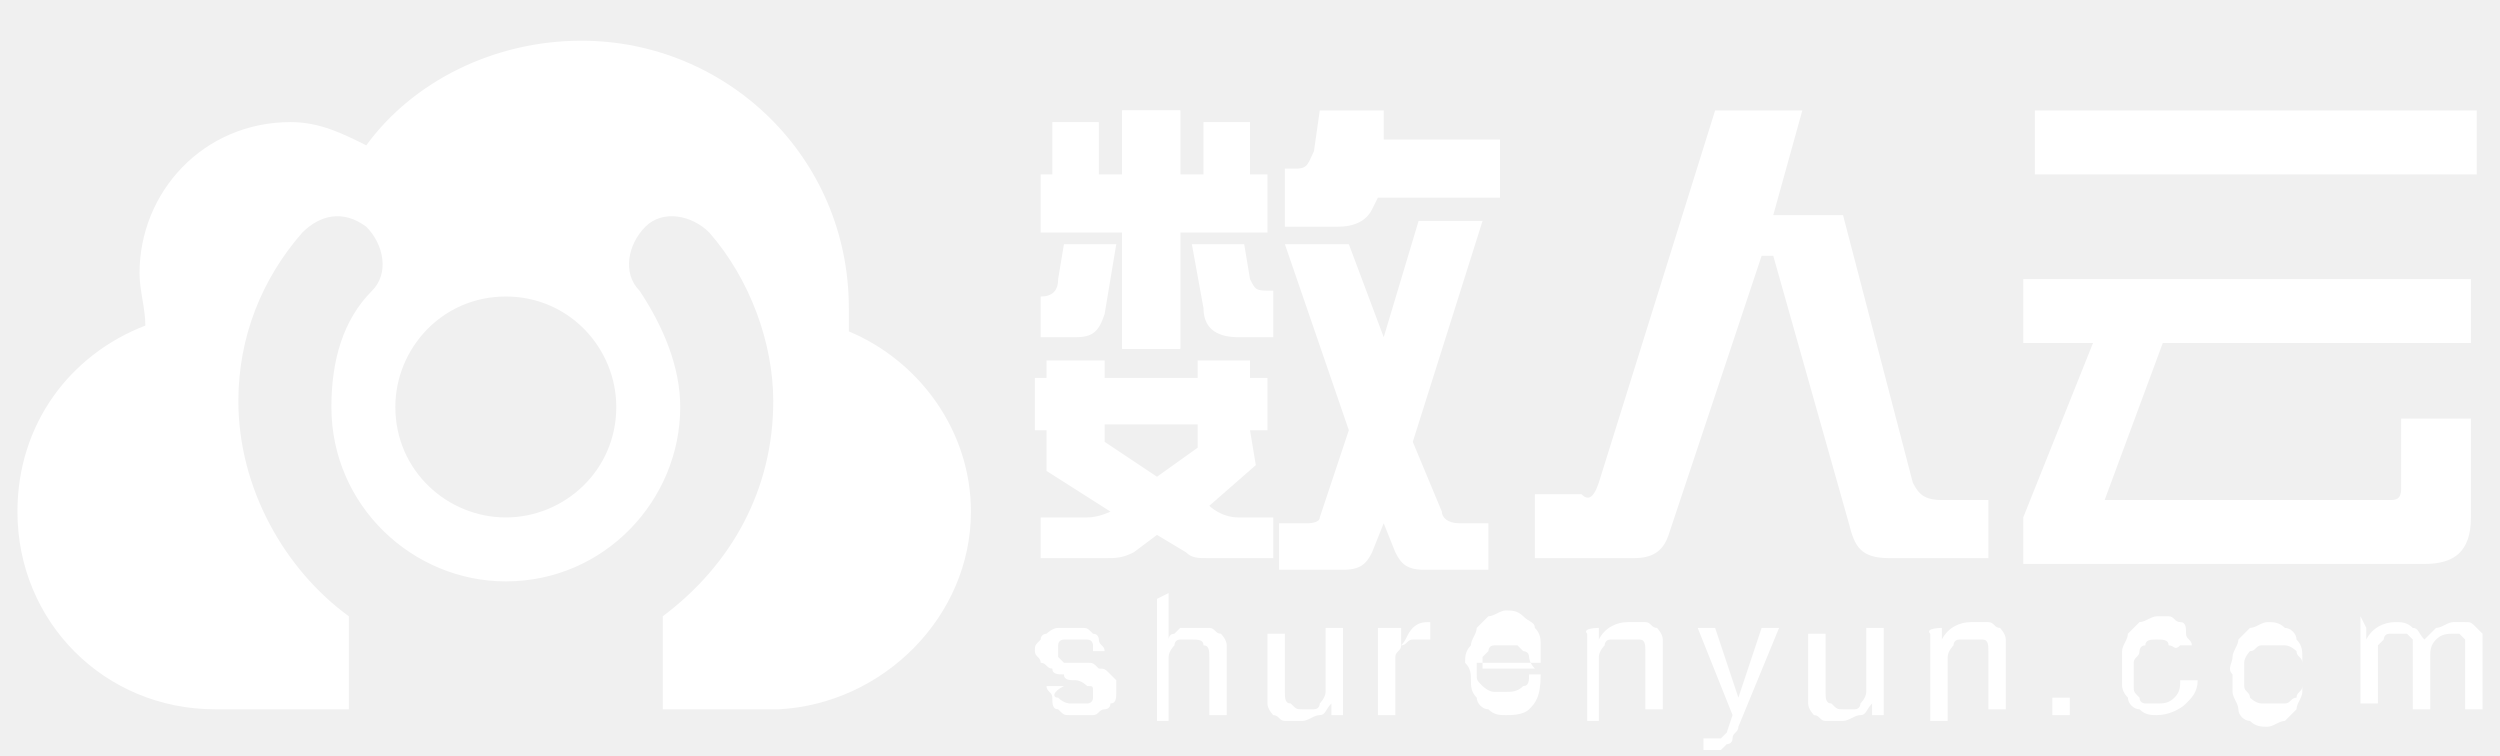
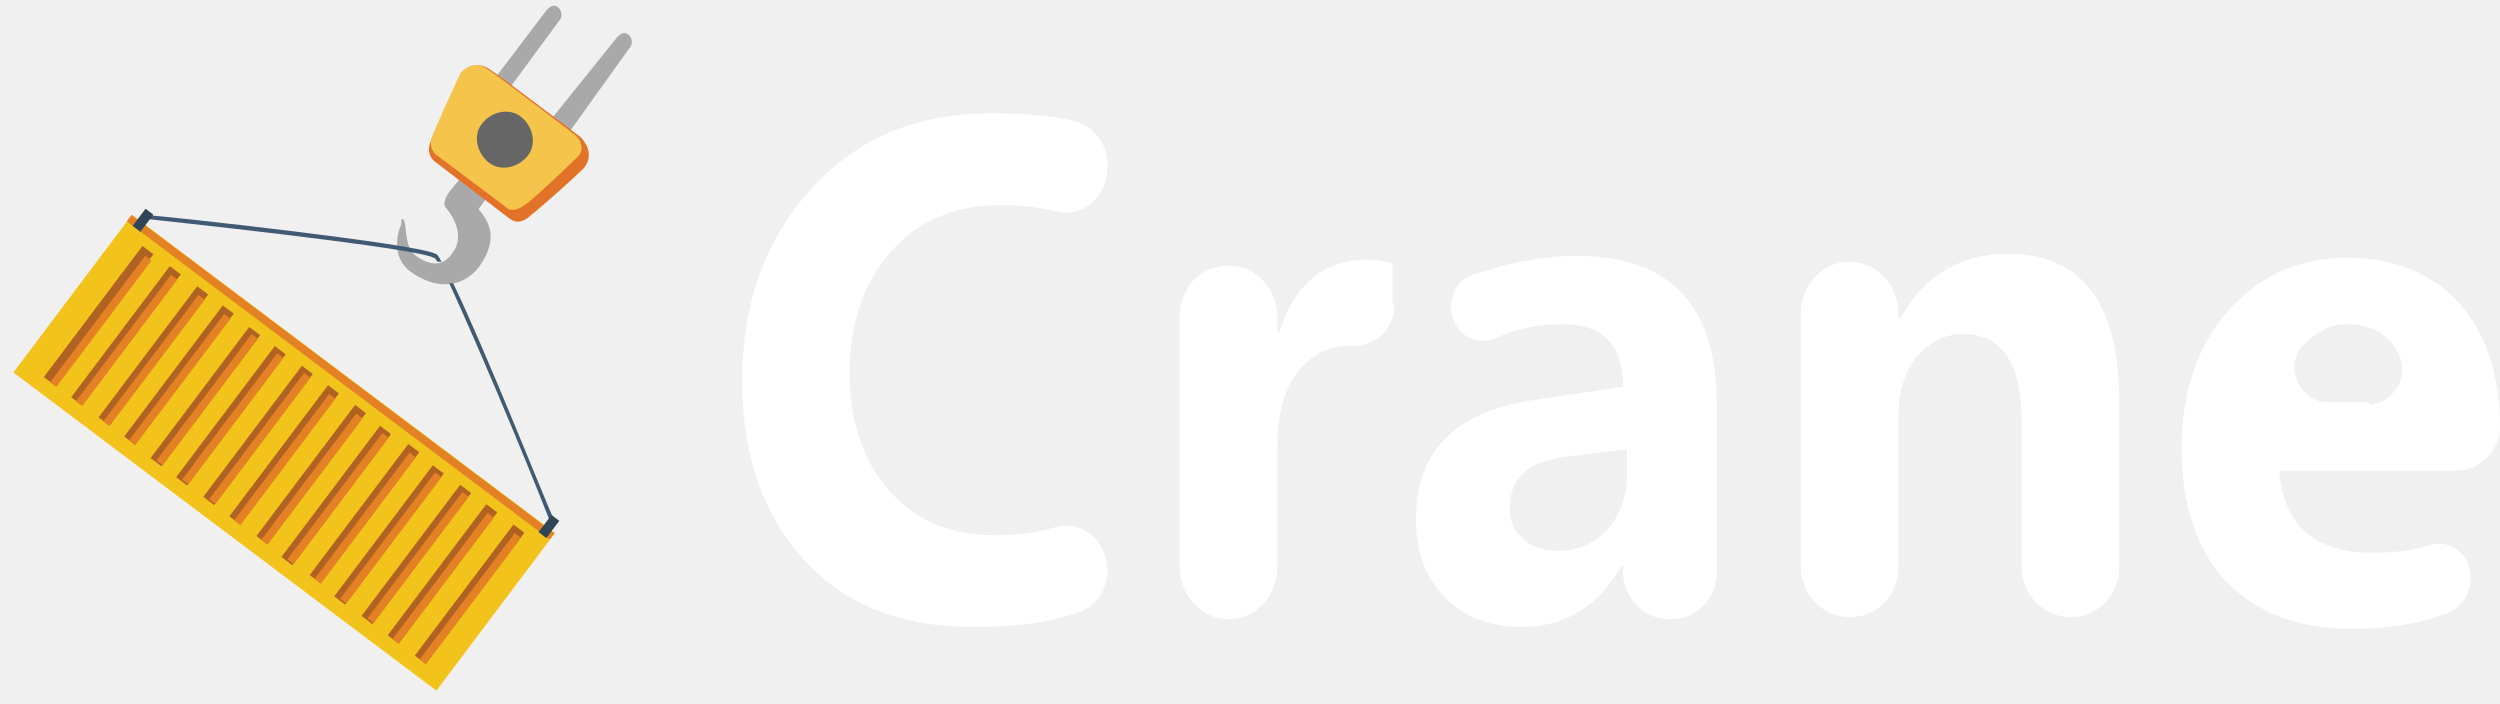
- <svg xmlns="http://www.w3.org/2000/svg" width="43px" height="13px" viewBox="0 0 43 13" version="1.1">
+ <svg xmlns="http://www.w3.org/2000/svg" width="128px" height="36px" viewBox="0 0 128 36" version="1.1">
  <defs />
  <g id="Page-1" stroke="none" stroke-width="1" fill="none" fill-rule="evenodd">
-     <g id="数人云-白色" fill="#FFFFFF">
-       <path d="M14.6,5.3 C14.6,2.7 12.5,0.7 10,0.7 C8.5,0.7 7.1,1.4 6.3,2.5 C5.9,2.3 5.5,2.1 5,2.1 C3.5,2.1 2.4,3.3 2.4,4.7 C2.4,5 2.5,5.3 2.5,5.6 C1.2,6.1 0.3,7.3 0.3,8.8 C0.3,10.7 1.8,12.2 3.7,12.2 L3.8,12.2 L6,12.2 L6,10.6 C4.9,9.8 4.1,8.4 4.1,6.9 C4.1,5.8 4.5,4.8 5.2,4 C5.5,3.7 5.9,3.6 6.3,3.9 C6.6,4.2 6.7,4.7 6.4,5 C5.9,5.5 5.7,6.2 5.7,7 C5.7,8.7 7.1,10 8.7,10 C10.4,10 11.7,8.6 11.7,7 C11.7,6.3 11.4,5.6 11,5 C10.7,4.7 10.8,4.2 11.1,3.9 C11.4,3.6 11.9,3.7 12.2,4 C12.9,4.8 13.3,5.9 13.3,6.9 C13.3,8.4 12.6,9.7 11.4,10.6 L11.4,12.2 L13.4,12.2 C15.2,12.1 16.7,10.6 16.7,8.8 C16.7,7.4 15.8,6.2 14.6,5.7 L14.6,5.3 Z M8.7,8.9 C7.7,8.9 6.8,8.1 6.8,7 C6.8,6 7.6,5.1 8.7,5.1 C9.8,5.1 10.6,6 10.6,7 C10.6,8.1 9.7,8.9 8.7,8.9 L8.7,8.9 Z" id="Shape" />
-       <g id="Group" transform="translate(17, 1)">
-         <g transform="translate(0, 9)" id="Shape">
-           <path d="M1.2,2 C1.2,2 1.2,2.1 1.2,2 C1.3,2.1 1.4,2.1 1.4,2.1 L1.5,2.1 L1.6,2.1 L1.7,2.1 C1.7,2.1 1.8,2.1 1.8,2 L1.8,1.9 C1.8,1.8 1.8,1.8 1.7,1.8 C1.7,1.8 1.6,1.7 1.5,1.7 C1.4,1.7 1.3,1.7 1.3,1.6 C1.2,1.6 1.1,1.6 1.1,1.5 C1,1.5 1,1.4 0.9,1.4 C0.9,1.3 0.8,1.3 0.8,1.2 C0.8,1.1 0.8,1.1 0.9,1 C0.9,0.9 1,0.9 1,0.9 C1,0.9 1.1,0.8 1.2,0.8 L1.4,0.8 L1.6,0.8 C1.7,0.8 1.7,0.8 1.8,0.9 C1.9,0.9 1.9,1 1.9,1 C1.9,1.1 2,1.1 2,1.2 L1.8,1.2 L1.8,1.1 C1.8,1.1 1.8,1 1.7,1 L1.6,1 L1.5,1 L1.4,1 L1.3,1 C1.3,1 1.2,1 1.2,1.1 L1.2,1.2 L1.2,1.3 L1.3,1.4 L1.5,1.4 L1.7,1.4 C1.8,1.4 1.8,1.4 1.9,1.5 C2,1.5 2,1.5 2.1,1.6 L2.2,1.7 L2.2,1.9 C2.2,2 2.2,2.1 2.1,2.1 C2.1,2.2 2,2.2 2,2.2 C1.9,2.2 1.9,2.3 1.8,2.3 L1.6,2.3 L1.4,2.3 C1.3,2.3 1.3,2.3 1.2,2.2 C1.1,2.2 1.1,2.1 1.1,2 C1.1,1.9 1,1.9 1,1.8 L1.3,1.8 C1.1,1.9 1.1,2 1.2,2 L1.2,2 Z" />
-           <path d="M3.1,0.2 L3.1,1 L3.1,1 C3.1,1 3.1,0.9 3.2,0.9 L3.3,0.8 L3.4,0.8 L3.5,0.8 L3.8,0.8 C3.9,0.8 3.9,0.9 4,0.9 C4,0.9 4.1,1 4.1,1.1 L4.1,1.3 L4.1,2.3 L3.8,2.3 L3.8,1.3 C3.8,1.2 3.8,1.1 3.7,1.1 C3.7,1 3.6,1 3.5,1 L3.3,1 C3.2,1 3.2,1.1 3.2,1.1 C3.2,1.1 3.1,1.2 3.1,1.3 L3.1,1.5 L3.1,2.4 L2.9,2.4 L2.9,0.3 L3.1,0.2 L3.1,0.2 L3.1,0.2 Z" />
-           <path d="M5.9,2.3 L5.9,2.1 L5.9,2.1 C5.8,2.2 5.8,2.3 5.7,2.3 C5.6,2.3 5.5,2.4 5.4,2.4 L5.1,2.4 C5,2.4 5,2.3 4.9,2.3 C4.9,2.3 4.8,2.2 4.8,2.1 L4.8,1.9 L4.8,0.9 L5.1,0.9 L5.1,1.9 C5.1,2 5.1,2.1 5.2,2.1 C5.3,2.2 5.3,2.2 5.4,2.2 L5.6,2.2 C5.7,2.2 5.7,2.1 5.7,2.1 C5.7,2.1 5.8,2 5.8,1.9 L5.8,1.7 L5.8,0.8 L6.1,0.8 L6.1,2.3 L5.9,2.3 L5.9,2.3 L5.9,2.3 L5.9,2.3 Z" />
-           <path d="M7.1,0.8 L7.1,1.1 L7.1,1.1 C7.2,1 7.2,0.9 7.3,0.8 C7.4,0.7 7.5,0.7 7.6,0.7 L7.6,1 L7.3,1 C7.2,1 7.2,1.1 7.1,1.1 C7.1,1.2 7,1.2 7,1.3 L7,1.6 L7,2.3 L6.7,2.3 L6.7,0.8 L7.1,0.8 L7.1,0.8 L7.1,0.8 Z" />
-           <path d="M9.3,2.2 C9.2,2.3 9,2.3 8.9,2.3 C8.8,2.3 8.7,2.3 8.6,2.2 C8.5,2.2 8.4,2.1 8.4,2 C8.3,1.9 8.3,1.8 8.3,1.7 C8.3,1.6 8.3,1.5 8.2,1.4 C8.2,1.3 8.2,1.2 8.3,1.1 C8.3,1 8.4,0.9 8.4,0.8 C8.5,0.7 8.5,0.7 8.6,0.6 C8.7,0.6 8.8,0.5 8.9,0.5 C9,0.5 9.1,0.5 9.2,0.6 C9.3,0.7 9.4,0.7 9.4,0.8 C9.5,0.9 9.5,1 9.5,1.1 L9.5,1.4 L8.4,1.4 L8.4,1.6 C8.4,1.7 8.4,1.7 8.5,1.8 C8.5,1.8 8.6,1.9 8.7,1.9 L8.9,1.9 C9,1.9 9.1,1.9 9.2,1.8 C9.3,1.8 9.3,1.7 9.3,1.6 L9.5,1.6 C9.5,2 9.4,2.1 9.3,2.2 L9.3,2.2 Z M9.3,1.3 C9.3,1.2 9.2,1.2 9.2,1.2 L9.1,1.1 L8.9,1.1 L8.7,1.1 C8.6,1.1 8.6,1.2 8.6,1.2 L8.5,1.3 L8.5,1.5 L9.4,1.5 C9.3,1.4 9.3,1.3 9.3,1.3 L9.3,1.3 Z" />
-           <path d="M10.5,0.8 L10.5,1 L10.5,1 C10.6,0.8 10.8,0.7 11,0.7 L11.3,0.7 C11.4,0.7 11.4,0.8 11.5,0.8 C11.5,0.8 11.6,0.9 11.6,1 L11.6,1.2 L11.6,2.2 L11.3,2.2 L11.3,1.2 C11.3,1.1 11.3,1 11.2,1 L10.9,1 L10.7,1 C10.6,1 10.6,1.1 10.6,1.1 C10.6,1.1 10.5,1.2 10.5,1.3 L10.5,1.5 L10.5,2.4 L10.3,2.4 L10.3,0.9 C10.2,0.8 10.5,0.8 10.5,0.8 L10.5,0.8 Z" />
-           <path d="M12.9,2.5 C12.9,2.6 12.8,2.6 12.8,2.7 C12.8,2.8 12.7,2.8 12.7,2.8 L12.6,2.9 L12.5,2.9 L12.4,2.9 L12.3,2.9 L12.3,2.7 L12.4,2.7 L12.5,2.7 L12.6,2.7 L12.7,2.6 L12.8,2.3 L12.2,0.8 L12.5,0.8 L12.9,2 L12.9,2 L13.3,0.8 L13.6,0.8 L12.9,2.5 L12.9,2.5 Z" />
-           <path d="M15.2,2.3 L15.2,2.1 L15.2,2.1 C15.1,2.2 15.1,2.3 15,2.3 C14.9,2.3 14.8,2.4 14.7,2.4 L14.4,2.4 C14.3,2.4 14.3,2.3 14.2,2.3 C14.2,2.3 14.1,2.2 14.1,2.1 L14.1,1.9 L14.1,0.9 L14.4,0.9 L14.4,1.9 C14.4,2 14.4,2.1 14.5,2.1 C14.6,2.2 14.6,2.2 14.7,2.2 L14.9,2.2 C15,2.2 15,2.1 15,2.1 C15,2.1 15.1,2 15.1,1.9 L15.1,1.7 L15.1,0.8 L15.4,0.8 L15.4,2.3 L15.2,2.3 L15.2,2.3 L15.2,2.3 L15.2,2.3 Z" />
-           <path d="M16.4,0.8 L16.4,1 L16.4,1 C16.5,0.8 16.7,0.7 16.9,0.7 L17.2,0.7 C17.3,0.7 17.3,0.8 17.4,0.8 C17.4,0.8 17.5,0.9 17.5,1 L17.5,1.2 L17.5,2.2 L17.2,2.2 L17.2,1.2 C17.2,1.1 17.2,1 17.1,1 L16.9,1 L16.7,1 C16.6,1 16.6,1.1 16.6,1.1 C16.6,1.1 16.5,1.2 16.5,1.3 L16.5,1.5 L16.5,2.4 L16.2,2.4 L16.2,0.9 C16.1,0.8 16.4,0.8 16.4,0.8 L16.4,0.8 Z" />
-           <path d="M18.6,2 L18.6,2.3 L18.3,2.3 L18.3,2 L18.6,2 L18.6,2 Z" />
-           <path d="M20.3,1.1 C20.3,1 20.2,1 20.1,1 C20,1 19.9,1 19.9,1.1 C19.8,1.1 19.8,1.2 19.8,1.2 C19.8,1.3 19.7,1.3 19.7,1.4 L19.7,1.6 L19.7,1.8 C19.7,1.9 19.7,1.9 19.8,2 C19.8,2.1 19.9,2.1 19.9,2.1 L20.1,2.1 C20.2,2.1 20.3,2.1 20.4,2 C20.5,1.9 20.5,1.8 20.5,1.7 L20.8,1.7 C20.8,1.9 20.7,2 20.6,2.1 C20.5,2.2 20.3,2.3 20.1,2.3 C20,2.3 19.9,2.3 19.8,2.2 C19.7,2.2 19.6,2.1 19.6,2 C19.5,1.9 19.5,1.8 19.5,1.8 L19.5,1.5 L19.5,1.2 C19.5,1.1 19.6,1 19.6,0.9 C19.7,0.8 19.7,0.8 19.8,0.7 C19.9,0.7 20,0.6 20.1,0.6 L20.3,0.6 C20.4,0.6 20.4,0.7 20.5,0.7 C20.6,0.7 20.6,0.8 20.6,0.9 C20.6,1 20.7,1 20.7,1.1 L20.5,1.1 C20.4,1.2 20.4,1.1 20.3,1.1 L20.3,1.1 Z" />
-           <path d="M21.4,1.3 C21.4,1.2 21.5,1.1 21.5,1 C21.6,0.9 21.6,0.9 21.7,0.8 C21.8,0.8 21.9,0.7 22,0.7 C22.1,0.7 22.2,0.7 22.3,0.8 C22.4,0.8 22.5,0.9 22.5,1 C22.6,1.1 22.6,1.2 22.6,1.3 L22.6,1.6 L22.6,1.9 C22.6,2 22.5,2.1 22.5,2.2 C22.4,2.3 22.4,2.3 22.3,2.4 C22.2,2.4 22.1,2.5 22,2.5 C21.9,2.5 21.8,2.5 21.7,2.4 C21.6,2.4 21.5,2.3 21.5,2.2 C21.5,2.1 21.4,2 21.4,1.9 L21.4,1.6 C21.3,1.5 21.4,1.4 21.4,1.3 L21.4,1.3 Z M21.6,1.8 C21.6,1.9 21.7,1.9 21.7,2 C21.7,2 21.8,2.1 21.9,2.1 L22.1,2.1 L22.3,2.1 C22.4,2.1 22.4,2 22.5,2 C22.5,1.9 22.6,1.9 22.6,1.8 L22.6,1.6 L22.6,1.4 C22.6,1.3 22.5,1.3 22.5,1.2 C22.5,1.2 22.4,1.1 22.3,1.1 L22.1,1.1 L21.9,1.1 C21.8,1.1 21.8,1.2 21.7,1.2 C21.7,1.2 21.6,1.3 21.6,1.4 L21.6,1.6 L21.6,1.8 L21.6,1.8 Z" />
-           <path d="M23.7,0.8 L23.7,1 L23.7,1 C23.8,0.8 24,0.7 24.2,0.7 C24.3,0.7 24.4,0.7 24.5,0.8 C24.6,0.8 24.6,0.9 24.7,1 C24.8,0.9 24.8,0.9 24.9,0.8 C25,0.8 25.1,0.7 25.2,0.7 L25.4,0.7 C25.5,0.7 25.5,0.7 25.6,0.8 L25.7,0.9 L25.7,1.1 L25.7,2.2 L25.4,2.2 L25.4,1.2 L25.4,1.1 L25.4,1 L25.3,0.9 L25.2,0.9 C25.1,0.9 25,0.9 24.9,1 C24.8,1.1 24.8,1.2 24.8,1.3 L24.8,2.2 L24.5,2.2 L24.5,1.2 L24.5,1.1 L24.5,1 L24.4,0.9 L24.3,0.9 L24.1,0.9 C24,0.9 24,1 24,1 L23.9,1.1 L23.9,1.2 L23.9,2.1 L23.6,2.1 L23.6,0.6 L23.7,0.8 L23.7,0.8 L23.7,0.8 Z" />
+     <g id="crane1">
+       <g id="XMLID_4038_">
+         <g id="XMLID_4084_">
+           <g id="XMLID_4306_" transform="translate(23, 0)" fill="#AAA9A9">
+             <g id="XMLID_4307_">
+               <path d="M4.4,9.2 L0.6,6.3 L5,0.5 C5.2,0.3 5.4,0.2 5.6,0.4 L5.6,0.4 C5.8,0.6 5.8,0.9 5.6,1.1 L2,6 L4.1,7.5 L8.6,1.9 C8.8,1.7 9,1.6 9.2,1.8 L9.2,1.8 C9.4,2 9.4,2.3 9.2,2.5 L4.4,9.2 L4.4,9.2 Z" id="XMLID_4308_" />
+             </g>
+           </g>
+           <g id="XMLID_4085_" transform="translate(0, 3)">
+             <g id="XMLID_4299_" transform="translate(20, 0)">
+               <g id="XMLID_4304_" transform="translate(0, 6)" fill="#AAA9A9">
+                 <path d="M4.5,4.7 C5.6,3.2 5,2.3 4.5,1.7 C4.5,1.7 4.9,1.2 4.9,1.1 L3.6,0.1 L3.1,0.7 C3.1,0.7 2.6,1.3 2.8,1.6 C3.4,2.3 3.7,3.2 3.2,3.9 C2.7,4.7 2,4.6 1.3,4.1 C0.6,3.6 0.9,2.3 0.6,2.2 C0.5,2.2 0.6,2.4 0.5,2.6 C0.3,3.1 0.1,4.2 1,4.9 C2.4,5.9 3.7,5.7 4.5,4.7 L4.5,4.7 Z" id="XMLID_4305_" />
+               </g>
+               <g id="XMLID_4302_" transform="translate(1, 0)" fill="#E27228">
+                 <path d="M8.7,4 C8.7,4 4.5,0.8 4,0.5 C3.7,0.3 3.1,0.2 2.6,0.8 C2.6,0.8 1,4.2 1,4.4 C0.9,4.7 1,5.1 1.3,5.3 L5.1,8.2 C5.5,8.5 5.9,8.3 6.2,8 C6.6,7.7 8.3,6.2 8.9,5.6 C9.3,5.1 9.2,4.5 8.7,4 L8.7,4 Z" id="XMLID_4303_" />
+               </g>
+               <g id="XMLID_4300_" transform="translate(2, 0)" fill="#F4C44B">
+                 <path d="M7.3,3.8 C7.3,3.8 3.4,0.8 2.9,0.5 C2.6,0.3 2.1,0.2 1.6,0.7 C1.6,0.7 0.1,3.9 0.1,4.1 C3.42087469e-15,4.4 0.1,4.7 0.3,4.9 L3.9,7.6 C4.2,7.9 4.6,7.7 5,7.4 C5.4,7.1 6.9,5.7 7.5,5.1 C7.9,4.8 7.9,4.2 7.3,3.8 L7.3,3.8 Z" id="XMLID_4301_" />
+               </g>
+             </g>
+             <path d="M27,5 C26.5,5.6 25.6,5.8 25,5.3 C24.4,4.8 24.2,3.9 24.7,3.3 C25.2,2.7 26.1,2.5 26.7,3 C27.3,3.5 27.5,4.4 27,5 L27,5 Z" id="XMLID_4298_" fill="#666666" />
+             <g id="XMLID_4086_" transform="translate(0, 7)">
+               <g id="XMLID_4296_" fill="#F2C31B">
+                 <rect id="XMLID_4297_" transform="translate(14.54903, 13.17962) rotate(36.95584) translate(-14.54903, -13.17962) " x="0.999" y="8.13" width="27.1" height="10.1" />
+               </g>
+               <g id="XMLID_4098_" transform="translate(2, 2)">
+                 <g id="XMLID_4247_">
+                   <g id="XMLID_4279_" fill="#B06223">
+                     <rect id="XMLID_4295_" transform="translate(3.047315, 4.16098) rotate(36.95584) translate(-3.047315, -4.16098) " x="2.697" y="-0.039" width="0.7" height="8.4" />
+                   </g>
+                   <g id="XMLID_4277_" transform="translate(0, 1)" fill="#E48124">
+                     <rect id="XMLID_4278_" transform="translate(3.16028, 3.454735) rotate(36.95584) translate(-3.16028, -3.454735) " x="2.96" y="-0.595" width="0.4" height="8.1" />
+                   </g>
+                   <g id="XMLID_4275_" transform="translate(1, 1)" fill="#B06223">
+                     <rect id="XMLID_4276_" transform="translate(3.449755, 4.19206) rotate(36.95584) translate(-3.449755, -4.19206) " x="3.1" y="-0.008" width="0.7" height="8.4" />
+                   </g>
+                   <g id="XMLID_4273_" transform="translate(1, 2)" fill="#E48124">
+                     <rect id="XMLID_4274_" transform="translate(3.48281, 3.425595) rotate(36.95584) translate(-3.48281, -3.425595) " x="3.283" y="-0.624" width="0.4" height="8.1" />
+                   </g>
+                   <g id="XMLID_4271_" transform="translate(3, 2)" fill="#B06223">
+                     <rect id="XMLID_4272_" transform="translate(2.852095, 4.22324) rotate(36.95584) translate(-2.852095, -4.22324) " x="2.502" y="0.023" width="0.7" height="8.4" />
+                   </g>
+                   <g id="XMLID_4269_" transform="translate(3, 3)" fill="#E48124">
+                     <rect id="XMLID_4270_" transform="translate(2.88525, 3.456675) rotate(36.95584) translate(-2.88525, -3.456675) " x="2.685" y="-0.593" width="0.4" height="8.1" />
+                   </g>
+                   <g id="XMLID_4267_" transform="translate(4, 3)" fill="#B06223">
+                     <rect id="XMLID_4268_" transform="translate(3.162525, 4.2025) rotate(36.95584) translate(-3.162525, -4.2025) " x="2.813" y="0.002" width="0.7" height="8.4" />
+                   </g>
+                   <g id="XMLID_4265_" transform="translate(4, 4)" fill="#E48124">
+                     <rect id="XMLID_4266_" transform="translate(3.19558, 3.435935) rotate(36.95584) translate(-3.19558, -3.435935) " x="2.996" y="-0.614" width="0.4" height="8.1" />
+                   </g>
+                   <g id="XMLID_4262_" transform="translate(5, 4)" fill="#B06223">
+                     <rect id="XMLID_4263_" transform="translate(3.513845, 4.30719) rotate(36.95584) translate(-3.513845, -4.30719) " x="3.164" y="0.107" width="0.7" height="8.4" />
+                   </g>
+                   <g id="XMLID_4260_" transform="translate(6, 5)" fill="#E48124">
+                     <rect id="XMLID_4261_" transform="translate(2.60692, 3.460915) rotate(36.95584) translate(-2.60692, -3.460915) " x="2.407" y="-0.589" width="0.4" height="8.1" />
+                   </g>
+                   <g id="XMLID_4258_" transform="translate(7, 5)" fill="#B06223">
+                     <rect id="XMLID_4259_" transform="translate(2.824075, 4.28655) rotate(36.95584) translate(-2.824075, -4.28655) " x="2.474" y="0.087" width="0.7" height="8.4" />
+                   </g>
+                   <g id="XMLID_4256_" transform="translate(7, 6)" fill="#E48124">
+                     <rect id="XMLID_4257_" transform="translate(2.91735, 3.440175) rotate(36.95584) translate(-2.91735, -3.440175) " x="2.717" y="-0.61" width="0.4" height="8.1" />
+                   </g>
+                   <g id="XMLID_4254_" transform="translate(8, 6)" fill="#B06223">
+                     <rect id="XMLID_4255_" transform="translate(3.210615, 4.29443) rotate(36.95584) translate(-3.210615, -4.29443) " x="2.861" y="0.094" width="0.7" height="8.4" />
+                   </g>
+                   <g id="XMLID_4252_" transform="translate(8, 7)" fill="#E48124">
+                     <rect id="XMLID_4253_" transform="translate(3.30359, 3.448055) rotate(36.95584) translate(-3.30359, -3.448055) " x="3.104" y="-0.602" width="0.4" height="8.1" />
+                   </g>
+                   <g id="XMLID_4250_" transform="translate(9, 7)" fill="#B06223">
+                     <rect id="XMLID_4251_" transform="translate(3.548845, 4.28869) rotate(36.95584) translate(-3.548845, -4.28869) " x="3.199" y="0.089" width="0.7" height="8.4" />
+                   </g>
+                   <g id="XMLID_4248_" transform="translate(9, 8)" fill="#E48124">
+                     <rect id="XMLID_4249_" transform="translate(3.5819, 3.522225) rotate(36.95584) translate(-3.5819, -3.522225) " x="3.382" y="-0.528" width="0.4" height="8.1" />
+                   </g>
+                 </g>
+                 <g id="XMLID_4099_" transform="translate(11, 8)">
+                   <g id="XMLID_4245_" fill="#B06223">
+                     <rect id="XMLID_4246_" transform="translate(2.935185, 4.29677) rotate(36.95584) translate(-2.935185, -4.29677) " x="2.585" y="0.097" width="0.7" height="8.4" />
+                   </g>
+                   <g id="XMLID_4243_" transform="translate(0, 1)" fill="#E48124">
+                     <rect id="XMLID_4244_" transform="translate(2.96804, 3.530205) rotate(36.95584) translate(-2.96804, -3.530205) " x="2.768" y="-0.52" width="0.4" height="8.1" />
+                   </g>
+                   <g id="XMLID_4241_" transform="translate(1, 1)" fill="#B06223">
+                     <rect id="XMLID_4242_" transform="translate(3.213295, 4.37084) rotate(36.95584) translate(-3.213295, -4.37084) " x="2.863" y="0.171" width="0.7" height="8.4" />
+                   </g>
+                   <g id="XMLID_4239_" transform="translate(1, 2)" fill="#E48124">
+                     <rect id="XMLID_4240_" transform="translate(3.30647, 3.524465) rotate(36.95584) translate(-3.30647, -3.524465) " x="3.106" y="-0.526" width="0.4" height="8.1" />
+                   </g>
+                   <g id="XMLID_4237_" transform="translate(2, 2)" fill="#B06223">
+                     <rect id="XMLID_4238_" transform="translate(3.659755, 4.29901) rotate(36.95584) translate(-3.659755, -4.29901) " x="3.31" y="0.099" width="0.7" height="8.4" />
+                   </g>
+                   <g id="XMLID_4235_" transform="translate(3, 3)" fill="#E48124">
+                     <rect id="XMLID_4236_" transform="translate(2.69271, 3.532345) rotate(36.95584) translate(-2.69271, -3.532345) " x="2.493" y="-0.518" width="0.4" height="8.1" />
+                   </g>
+                   <g id="XMLID_4233_" transform="translate(4, 3)" fill="#B06223">
+                     <rect id="XMLID_4234_" transform="translate(2.916065, 4.38808) rotate(36.95584) translate(-2.916065, -4.38808) " x="2.566" y="0.188" width="0.7" height="8.4" />
+                   </g>
+                   <g id="XMLID_4231_" transform="translate(4, 4)" fill="#E48124">
+                     <rect id="XMLID_4232_" transform="translate(3.00924, 3.541705) rotate(36.95584) translate(-3.00924, -3.541705) " x="2.809" y="-0.508" width="0.4" height="8.1" />
+                   </g>
+                   <g id="XMLID_4229_" transform="translate(5, 4)" fill="#B06223">
+                     <rect id="XMLID_4230_" transform="translate(3.314505, 4.38776) rotate(36.95584) translate(-3.314505, -4.38776) " x="2.965" y="0.188" width="0.7" height="8.4" />
+                   </g>
+                   <g id="XMLID_4227_" transform="translate(5, 5)" fill="#E48124">
+                     <rect id="XMLID_4228_" transform="translate(3.40758, 3.541285) rotate(36.95584) translate(-3.40758, -3.541285) " x="3.208" y="-0.509" width="0.4" height="8.1" />
+                   </g>
+                   <g id="XMLID_4106_" transform="translate(6, 5)" fill="#B06223">
+                     <rect id="XMLID_4107_" transform="translate(3.652835, 4.38192) rotate(36.95584) translate(-3.652835, -4.38192) " x="3.303" y="0.182" width="0.7" height="8.4" />
+                   </g>
+                   <g id="XMLID_4104_" transform="translate(7, 6)" fill="#E48124">
+                     <rect id="XMLID_4105_" transform="translate(2.68579, 3.615555) rotate(36.95584) translate(-2.68579, -3.615555) " x="2.486" y="-0.434" width="0.4" height="8.1" />
+                   </g>
+                   <g id="XMLID_4102_" transform="translate(8, 6)" fill="#B06223">
+                     <rect id="XMLID_4103_" transform="translate(3.043175, 4.4213) rotate(36.95584) translate(-3.043175, -4.4213) " x="2.693" y="0.221" width="0.7" height="8.4" />
+                   </g>
+                   <g id="XMLID_4100_" transform="translate(8, 7)" fill="#E48124">
+                     <rect id="XMLID_4101_" transform="translate(3.07633, 3.654835) rotate(36.95584) translate(-3.07633, -3.654835) " x="2.876" y="-0.395" width="0.4" height="8.1" />
+                   </g>
+                 </g>
+               </g>
+               <g id="XMLID_4096_" transform="translate(6, 1)" fill="#E48124">
+                 <rect id="XMLID_4097_" transform="translate(11.43703, 8.31547) rotate(36.95584) translate(-11.43703, -8.31547) " x="-2.113" y="8.115" width="27.1" height="0.4" />
+               </g>
+               <g id="XMLID_4092_" transform="translate(7, 1)" fill="#405A74">
+                 <g id="XMLID_4093_">
+                   <path d="M15.4,2.4 C15.3,2.3 15.3,2.2 15.2,2.2 L15.2,2.2 C14.6,1.8 6,0.8 0.4,0.2 L0.4,5.68434189e-14 C1.8,0.1 14.5,1.5 15.3,2 L15.3,2 C15.4,2 15.5,2.2 15.6,2.4" id="XMLID_4095_" />
+                   <path d="M16.2,3.5 C17.8,6.8 20.9,14.6 21.4,15.7 L21.2,15.8 C19.6,11.7 17.2,6.1 16,3.5" id="XMLID_4094_" />
+                 </g>
+               </g>
+               <g id="XMLID_4089_" transform="translate(6, 0)" fill="#304457">
+                 <rect id="XMLID_4090_" transform="translate(1.320785, 1.277895) rotate(36.95584) translate(-1.320785, -1.277895) " x="1.071" y="0.728" width="0.5" height="1.1" />
+               </g>
+               <g id="XMLID_4087_" transform="translate(27, 16)" fill="#304457">
+                 <rect id="XMLID_4088_" transform="translate(1.103925, 0.957225) rotate(36.95584) translate(-1.103925, -0.957225) " x="0.854" y="0.407" width="0.5" height="1.1" />
+               </g>
+             </g>
+           </g>
        </g>
-         <path d="M10.5,7.3 L12.5,0.9 L14,0.9 L13.5,2.7 L14.7,2.7 L15.9,7.3 C16,7.5 16.1,7.6 16.4,7.6 L17.2,7.6 L17.2,8.6 L15.5,8.6 C15,8.6 14.9,8.4 14.8,8 L13.5,3.4 L13.3,3.4 L11.7,8.2 C11.6,8.5 11.4,8.6 11.1,8.6 L9.4,8.6 L9.4,7.5 L10.2,7.5 C10.3,7.6 10.4,7.6 10.5,7.3 L10.5,7.3 Z" id="Shape" />
-         <g id="Shape">
-           <path d="M6.2,3.2 L6.8,4.8 L7.4,2.8 L8.5,2.8 L7.3,6.6 L7.8,7.8 C7.8,7.9 7.9,8 8.1,8 L8.6,8 L8.6,8.8 L7.5,8.8 C7.2,8.8 7.1,8.7 7,8.5 L6.8,8 L6.6,8.5 C6.5,8.7 6.4,8.8 6.1,8.8 L5,8.8 L5,8 L5.5,8 C5.5,8 5.7,8 5.7,7.9 L6.2,6.4 L5.1,3.2 L6.2,3.2 L6.2,3.2 L6.2,3.2 L6.2,3.2 Z" />
-           <path d="M5.1,2.9 L5.1,1.9 L5.3,1.9 C5.5,1.9 5.5,1.8 5.6,1.6 L5.7,0.9 L6.8,0.9 L6.8,1.4 L8.8,1.4 L8.8,2.4 L6.7,2.4 L6.6,2.6 C6.5,2.8 6.3,2.9 6,2.9 L5.1,2.9 L5.1,2.9 L5.1,2.9 Z" />
-           <path d="M3.3,5 L2.3,5 L2.3,3 L0.9,3 L0.9,2 L1.1,2 L1.1,1.1 L1.9,1.1 L1.9,2 L2.3,2 L2.3,0.9 L3.3,0.9 L3.3,5 Z" />
-           <path d="M2.3,0.9 L3.3,0.9 L3.3,2 L3.7,2 L3.7,1.1 L4.5,1.1 L4.5,2 L4.8,2 L4.8,3 L3.3,3 L3.3,5 L2.3,5 L2.3,0.9 Z" />
-           <path d="M0.9,4.8 L0.9,4.1 C1.1,4.1 1.2,4 1.2,3.8 L1.3,3.2 L2.2,3.2 L2,4.4 C1.9,4.7 1.8,4.8 1.5,4.8 L0.9,4.8 L0.9,4.8 L0.9,4.8 Z" />
-           <path d="M4.8,4.8 L4.3,4.8 C4,4.8 3.7,4.7 3.7,4.3 L3.5,3.2 L4.4,3.2 L4.5,3.8 C4.6,4 4.6,4 4.9,4 L4.9,4.8 L4.8,4.8 Z" />
-           <path d="M4.5,6.4 L4.8,6.4 L4.8,5.5 L4.5,5.5 L4.5,5.2 L3.6,5.2 L3.6,5.5 L2,5.5 L2,5.2 L1,5.2 L1,5.5 L0.8,5.5 L0.8,6.4 L1,6.4 L1,7.1 L2.1,7.8 C2.1,7.8 1.9,7.9 1.7,7.9 L0.9,7.9 L0.9,8.6 L2,8.6 C2.2,8.6 2.3,8.6 2.5,8.5 L2.9,8.2 L3.4,8.5 C3.5,8.6 3.6,8.6 3.8,8.6 L4.9,8.6 L4.9,7.9 L4.3,7.9 C4,7.9 3.8,7.7 3.8,7.7 L4.6,7 L4.5,6.4 L4.5,6.4 L4.5,6.4 L4.5,6.4 Z M3.6,6.7 L2.9,7.2 L2,6.6 L2,6.3 L3.6,6.3 L3.6,6.7 L3.6,6.7 L3.6,6.7 Z" />
-         </g>
-         <g transform="translate(17, 0)">
-           <path d="M0.8,7.9 L2,4.9 L0.8,4.9 L0.8,3.8 L8.5,3.8 L8.5,4.9 L3.2,4.9 L2.2,7.6 L7.1,7.6 C7.2,7.6 7.3,7.6 7.3,7.4 L7.3,6.2 L8.5,6.2 L8.5,7.9 C8.5,8.5 8.2,8.7 7.7,8.7 L0.8,8.7 L0.8,7.9 L0.8,7.9 L0.8,7.9 Z" id="Shape" />
-           <rect id="Rectangle-path" x="1" y="0.9" width="7.6" height="1.1" />
+         <g id="XMLID_4039_" transform="translate(38, 5)" fill="#FFFFFF">
+           <path d="M18.7,24.2 C18.7,25.2 18.1,26.1 17.1,26.4 C15.6,26.9 13.9,27.1 11.8,27.1 C8.2,27.1 5.3,26 3.2,23.7 C1.1,21.4 -5.68434189e-14,18.4 -5.68434189e-14,14.5 C-5.68434189e-14,10.5 1.2,7.2 3.6,4.6 C6,2 9,0.8 12.8,0.8 C14.4,0.8 15.8,0.9 17,1.2 C18,1.4 18.7,2.4 18.7,3.4 L18.7,3.6 C18.7,5.1 17.4,6.2 16,5.8 C15.1,5.6 14.2,5.5 13.2,5.5 C10.9,5.5 9,6.3 7.6,7.9 C6.2,9.5 5.5,11.6 5.5,14.1 C5.5,16.6 6.2,18.6 7.5,20.1 C8.8,21.6 10.6,22.4 12.9,22.4 C14,22.4 15,22.3 16,22 C17.4,21.6 18.7,22.7 18.7,24.2 L18.7,24.2 L18.7,24.2 Z" id="XMLID_4082_" />
+           <path d="M33.4,10.6 C33.4,11.8 32.5,12.7 31.3,12.7 L31.1,12.7 C30,12.7 29.1,13.2 28.4,14.1 C27.7,15 27.4,16.3 27.4,17.9 L27.4,24 C27.4,25.5 26.3,26.7 24.9,26.7 L24.9,26.7 C23.5,26.7 22.4,25.5 22.4,24 L22.4,11.2 C22.4,9.7 23.5,8.6 24.9,8.6 L24.9,8.6 C26.3,8.6 27.4,9.8 27.4,11.2 L27.4,12 L27.5,12 C28.3,9.5 29.8,8.3 32,8.3 C32.6,8.3 33,8.4 33.3,8.5 L33.3,10.6 L33.4,10.6 Z" id="XMLID_4080_" />
+           <path d="M36.3,10.7 C36.3,10 36.7,9.3 37.3,9.1 C37.9,8.9 38.6,8.7 39.4,8.5 C40.7,8.2 41.8,8.1 42.7,8.1 C47.5,8.1 49.9,10.6 49.9,15.7 L49.9,24.3 C49.9,25.6 48.9,26.7 47.6,26.7 L47.4,26.7 C46.2,26.7 45.1,25.6 45.1,24.3 L45.1,24 L45,24 C43.8,26.1 42.1,27.1 39.9,27.1 C38.3,27.1 37,26.6 36,25.6 C35,24.6 34.5,23.3 34.5,21.6 C34.5,18.1 36.5,16.1 40.4,15.5 L45.1,14.8 C45.1,12.7 44.1,11.6 42,11.6 C40.8,11.6 39.7,11.8 38.6,12.3 C37.5,12.8 36.3,12 36.3,10.7 L36.3,10.7 L36.3,10.7 Z M42,18.4 C40.2,18.7 39.3,19.5 39.3,21 C39.3,21.7 39.5,22.2 40,22.6 C40.4,23 41,23.2 41.8,23.2 C42.8,23.2 43.7,22.8 44.3,22.1 C45,21.3 45.3,20.4 45.3,19.2 L45.3,18 L42,18.4 L42,18.4 Z" id="XMLID_4077_" />
+           <path d="M68,26.6 L68,26.6 C66.6,26.6 65.5,25.4 65.5,24 L65.5,16.5 C65.5,13.6 64.5,12.1 62.5,12.1 C61.6,12.1 60.8,12.5 60.1,13.3 C59.5,14.1 59.2,15.1 59.2,16.3 L59.2,24 C59.2,25.5 58.1,26.6 56.7,26.6 L56.7,26.6 C55.3,26.6 54.2,25.4 54.2,24 L54.2,11.1 C54.2,9.6 55.3,8.4 56.7,8.4 L56.7,8.4 C58.1,8.4 59.2,9.6 59.2,11.1 L59.2,11.3 L59.3,11.3 C60.5,9.1 62.4,8 64.8,8 C68.6,8 70.5,10.5 70.5,15.5 L70.5,24 C70.5,25.5 69.4,26.6 68,26.6 L68,26.6 Z" id="XMLID_4075_" />
+           <path d="M87.8,19.1 L78.7,19.1 C78.9,21.9 80.5,23.3 83.5,23.3 C84.5,23.3 85.5,23.2 86.4,22.9 C87.5,22.6 88.5,23.4 88.5,24.6 L88.5,24.6 C88.5,25.3 88.1,26 87.5,26.3 C86.1,26.9 84.4,27.2 82.4,27.2 C79.7,27.2 77.6,26.4 76,24.8 C74.5,23.2 73.7,20.9 73.7,18 C73.7,15.1 74.5,12.7 76.1,10.9 C77.7,9.1 79.7,8.2 82.2,8.2 C84.6,8.2 86.5,9 87.9,10.5 C89.3,12.1 90,14.2 90,16.9 L90,16.9 C90,18 89,19.1 87.8,19.1 L87.8,19.1 Z M83.3,15.7 C84.5,15.7 85.4,14.3 84.8,13.1 C84.3,12.1 83.4,11.6 82.2,11.6 C81.3,11.6 80.6,12 79.9,12.7 L79.9,12.7 C78.9,13.8 79.8,15.6 81.2,15.6 L83.3,15.6 L83.3,15.7 Z" id="XMLID_4072_" />
        </g>
      </g>
    </g>
  </g>
</svg>
